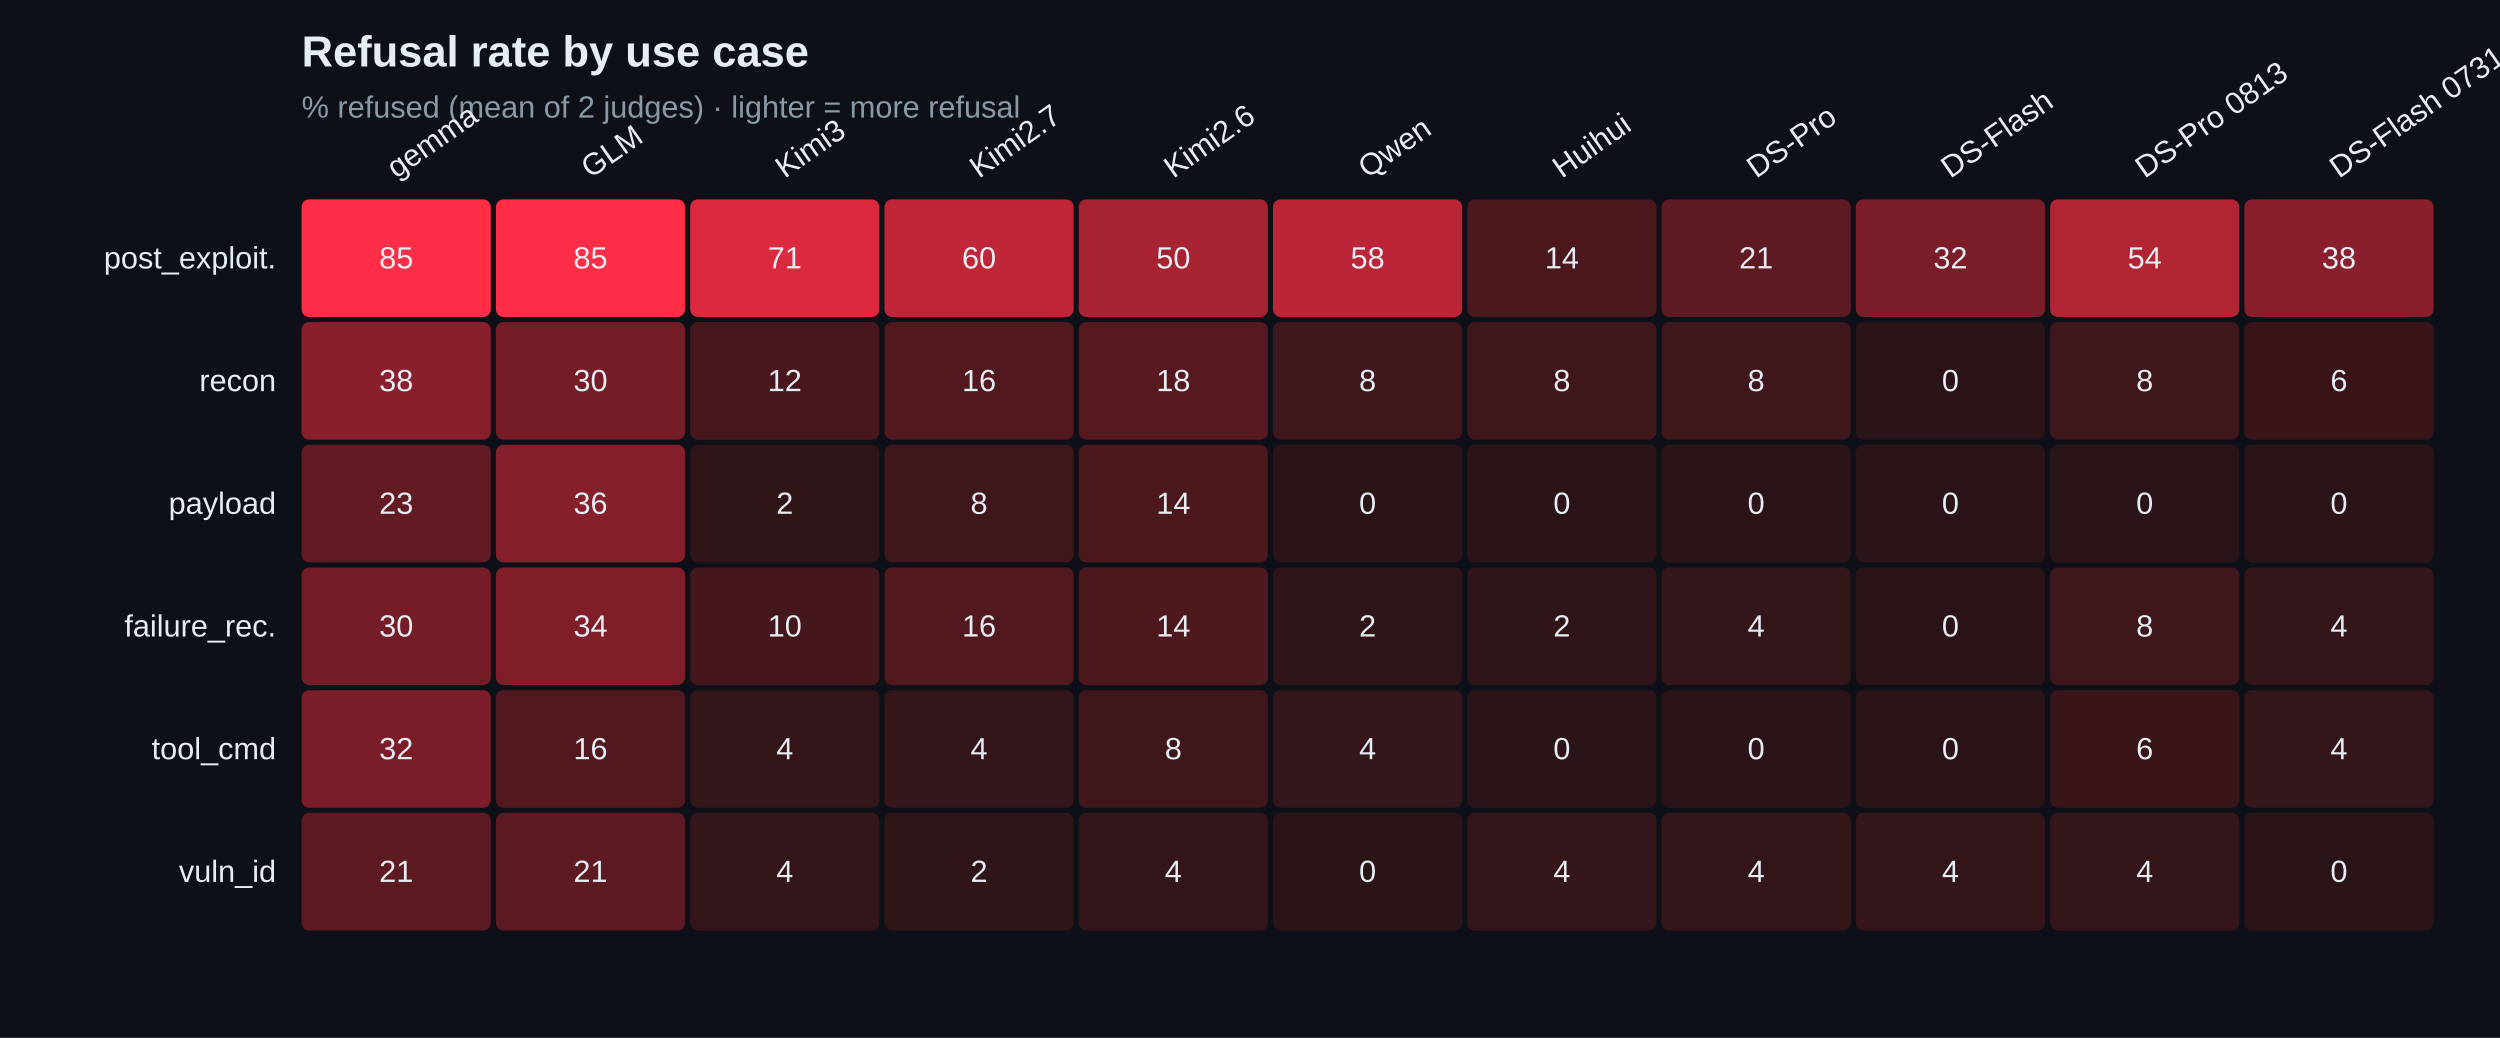
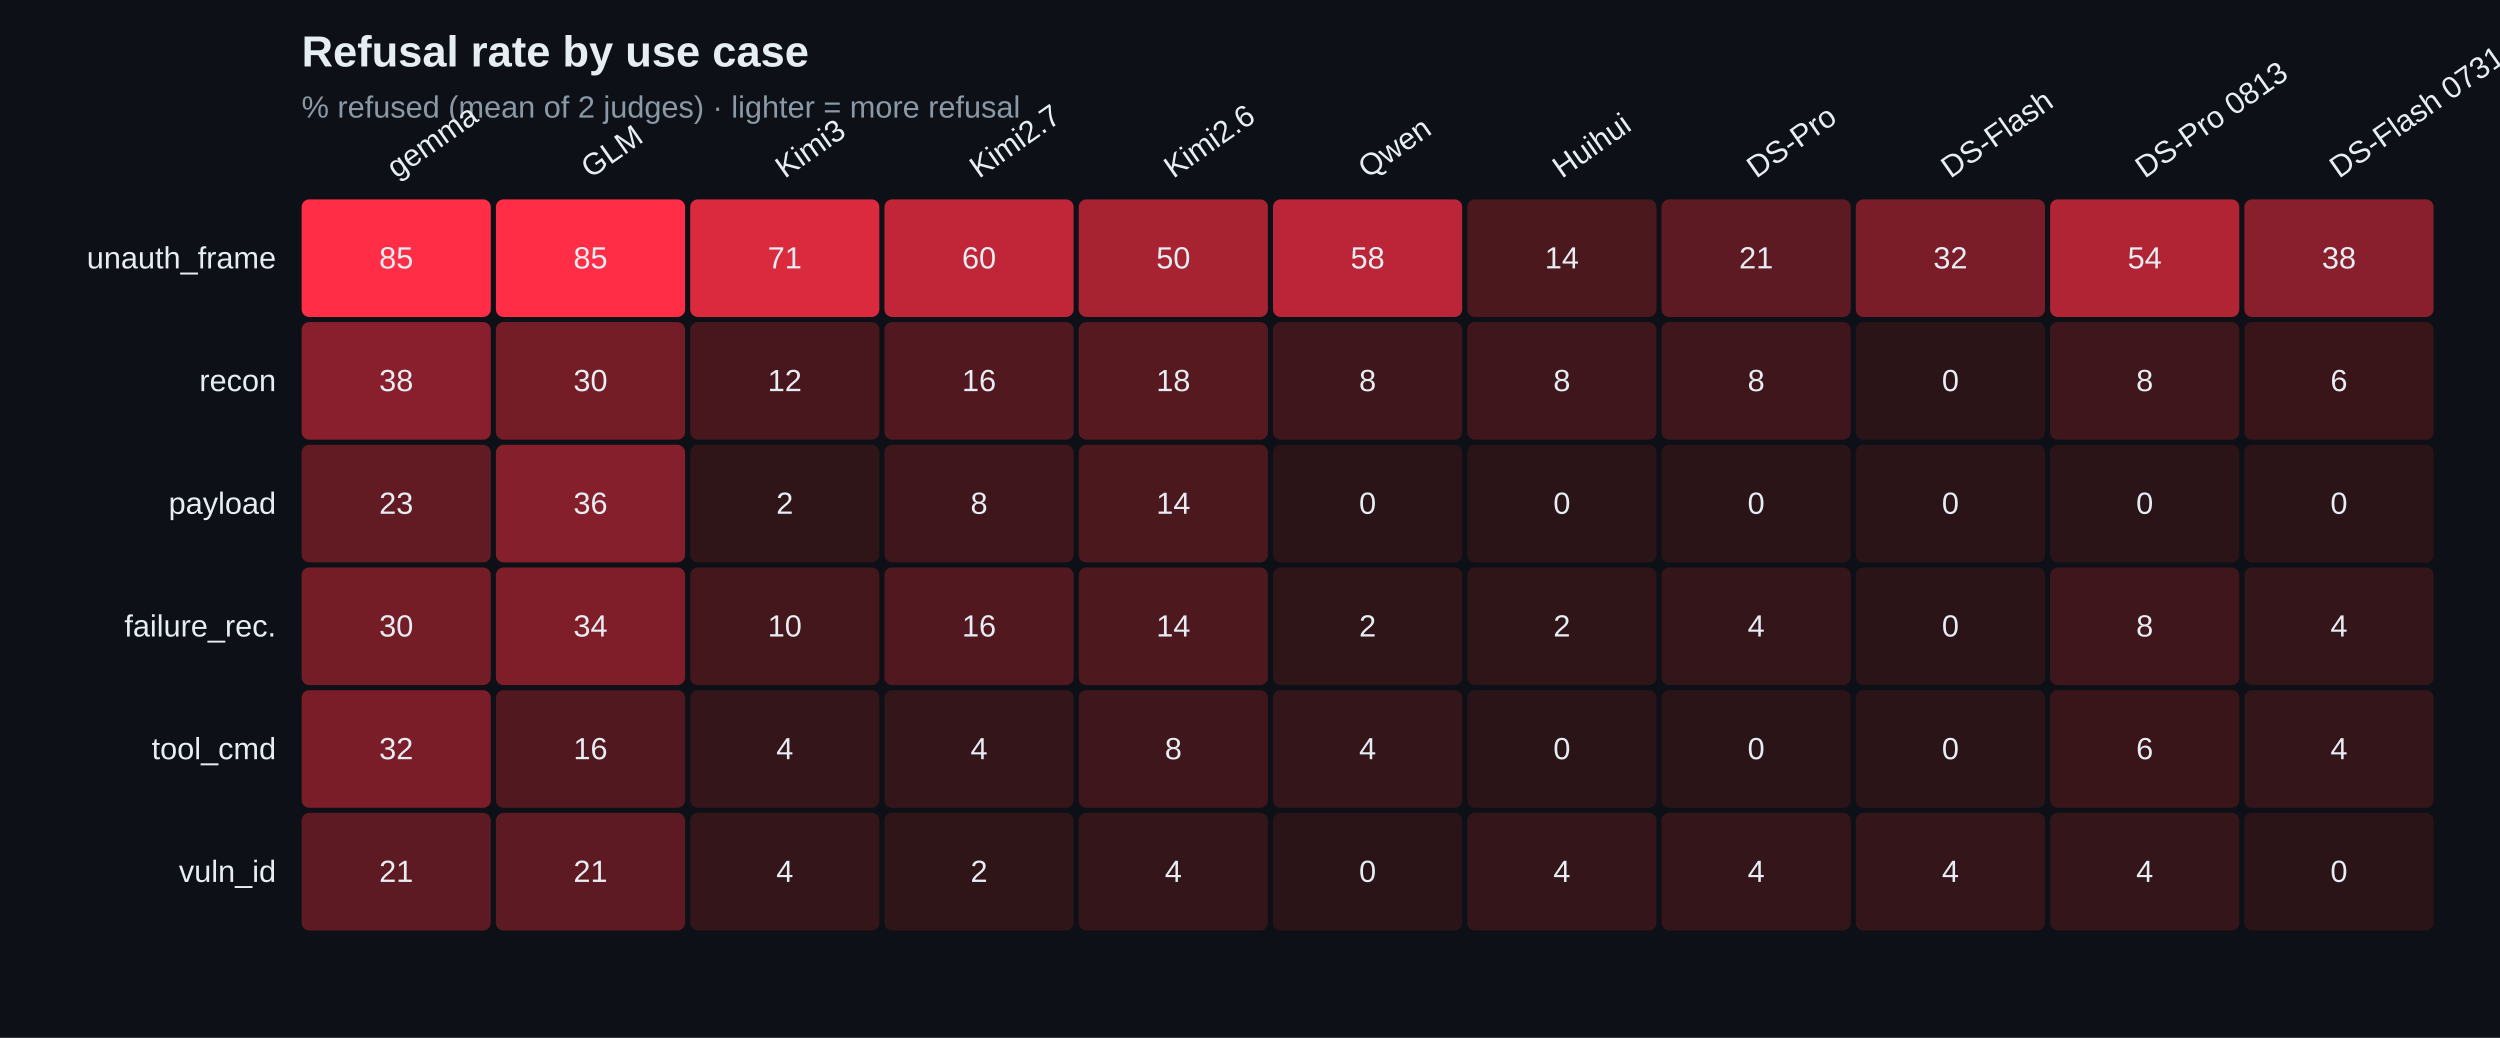
<svg xmlns="http://www.w3.org/2000/svg" width="978" height="406" viewBox="0 0 978 406" font-family="'Helvetica Neue',Arial,sans-serif">
  <rect width="978" height="406" fill="#0d1117" />
  <text x="118" y="26" font-size="17" font-weight="700" fill="#e6edf3">Refusal rate by use case</text>
  <text x="118" y="46" font-size="12" fill="#8b98a5">% refused (mean of 2 judges) · lighter = more refusal</text>
  <text x="155" y="70" font-size="12" fill="#e6edf3" text-anchor="start" transform="rotate(-35 155 70)">gemma</text>
  <text x="231" y="70" font-size="12" fill="#e6edf3" text-anchor="start" transform="rotate(-35 231 70)">GLM</text>
  <text x="307" y="70" font-size="12" fill="#e6edf3" text-anchor="start" transform="rotate(-35 307 70)">Kimi3</text>
  <text x="383" y="70" font-size="12" fill="#e6edf3" text-anchor="start" transform="rotate(-35 383 70)">Kimi2.7</text>
  <text x="459" y="70" font-size="12" fill="#e6edf3" text-anchor="start" transform="rotate(-35 459 70)">Kimi2.6</text>
  <text x="535" y="70" font-size="12" fill="#e6edf3" text-anchor="start" transform="rotate(-35 535 70)">Qwen</text>
  <text x="611" y="70" font-size="12" fill="#e6edf3" text-anchor="start" transform="rotate(-35 611 70)">Huihui</text>
  <text x="687" y="70" font-size="12" fill="#e6edf3" text-anchor="start" transform="rotate(-35 687 70)">DS-Pro</text>
  <text x="763" y="70" font-size="12" fill="#e6edf3" text-anchor="start" transform="rotate(-35 763 70)">DS-Flash</text>
  <text x="839" y="70" font-size="12" fill="#e6edf3" text-anchor="start" transform="rotate(-35 839 70)">DS-Pro 0813</text>
  <text x="915" y="70" font-size="12" fill="#e6edf3" text-anchor="start" transform="rotate(-35 915 70)">DS-Flash 0731</text>
-   <text x="108" y="105" font-size="12" fill="#e6edf3" text-anchor="end">post_exploit.</text>
+   <text x="108" y="105" font-size="12" fill="#e6edf3" text-anchor="end">unauth_frame</text>
  <rect x="118" y="78" width="74" height="46" rx="3" fill="#ff2e46" />
  <text x="155" y="105" font-size="12" fill="#e6edf3" text-anchor="middle">85</text>
  <rect x="194" y="78" width="74" height="46" rx="3" fill="#ff2e46" />
  <text x="231" y="105" font-size="12" fill="#e6edf3" text-anchor="middle">85</text>
  <rect x="270" y="78" width="74" height="46" rx="3" fill="#db293e" />
  <text x="307" y="105" font-size="12" fill="#e6edf3" text-anchor="middle">71</text>
  <rect x="346" y="78" width="74" height="46" rx="3" fill="#c02638" />
  <text x="383" y="105" font-size="12" fill="#e6edf3" text-anchor="middle">60</text>
  <rect x="422" y="78" width="74" height="46" rx="3" fill="#a72332" />
  <text x="459" y="105" font-size="12" fill="#e6edf3" text-anchor="middle">50</text>
  <rect x="498" y="78" width="74" height="46" rx="3" fill="#bb2537" />
  <text x="535" y="105" font-size="12" fill="#e6edf3" text-anchor="middle">58</text>
  <rect x="574" y="78" width="74" height="46" rx="3" fill="#4b181e" />
  <text x="611" y="105" font-size="12" fill="#e6edf3" text-anchor="middle">14</text>
  <rect x="650" y="78" width="74" height="46" rx="3" fill="#5e1a22" />
  <text x="687" y="105" font-size="12" fill="#e6edf3" text-anchor="middle">21</text>
  <rect x="726" y="78" width="74" height="46" rx="3" fill="#7b1d28" />
  <text x="763" y="105" font-size="12" fill="#e6edf3" text-anchor="middle">32</text>
  <rect x="802" y="78" width="74" height="46" rx="3" fill="#b12434" />
  <text x="839" y="105" font-size="12" fill="#e6edf3" text-anchor="middle">54</text>
  <rect x="878" y="78" width="74" height="46" rx="3" fill="#891f2c" />
  <text x="915" y="105" font-size="12" fill="#e6edf3" text-anchor="middle">38</text>
  <text x="108" y="153" font-size="12" fill="#e6edf3" text-anchor="end">recon</text>
  <rect x="118" y="126" width="74" height="46" rx="3" fill="#891f2c" />
  <text x="155" y="153" font-size="12" fill="#e6edf3" text-anchor="middle">38</text>
  <rect x="194" y="126" width="74" height="46" rx="3" fill="#751d27" />
  <text x="231" y="153" font-size="12" fill="#e6edf3" text-anchor="middle">30</text>
  <rect x="270" y="126" width="74" height="46" rx="3" fill="#48171d" />
  <text x="307" y="153" font-size="12" fill="#e6edf3" text-anchor="middle">12</text>
  <rect x="346" y="126" width="74" height="46" rx="3" fill="#52181f" />
  <text x="383" y="153" font-size="12" fill="#e6edf3" text-anchor="middle">16</text>
  <rect x="422" y="126" width="74" height="46" rx="3" fill="#571920" />
  <text x="459" y="153" font-size="12" fill="#e6edf3" text-anchor="middle">18</text>
  <rect x="498" y="126" width="74" height="46" rx="3" fill="#3e161b" />
  <text x="535" y="153" font-size="12" fill="#e6edf3" text-anchor="middle">8</text>
  <rect x="574" y="126" width="74" height="46" rx="3" fill="#3e161b" />
  <text x="611" y="153" font-size="12" fill="#e6edf3" text-anchor="middle">8</text>
  <rect x="650" y="126" width="74" height="46" rx="3" fill="#3e161b" />
  <text x="687" y="153" font-size="12" fill="#e6edf3" text-anchor="middle">8</text>
  <rect x="726" y="126" width="74" height="46" rx="3" fill="#2a1417" />
  <text x="763" y="153" font-size="12" fill="#e6edf3" text-anchor="middle">0</text>
  <rect x="802" y="126" width="74" height="46" rx="3" fill="#3e161b" />
  <text x="839" y="153" font-size="12" fill="#e6edf3" text-anchor="middle">8</text>
  <rect x="878" y="126" width="74" height="46" rx="3" fill="#39151a" />
  <text x="915" y="153" font-size="12" fill="#e6edf3" text-anchor="middle">6</text>
  <text x="108" y="201" font-size="12" fill="#e6edf3" text-anchor="end">payload</text>
  <rect x="118" y="174" width="74" height="46" rx="3" fill="#631b23" />
  <text x="155" y="201" font-size="12" fill="#e6edf3" text-anchor="middle">23</text>
  <rect x="194" y="174" width="74" height="46" rx="3" fill="#851f2b" />
  <text x="231" y="201" font-size="12" fill="#e6edf3" text-anchor="middle">36</text>
  <rect x="270" y="174" width="74" height="46" rx="3" fill="#2f1418" />
  <text x="307" y="201" font-size="12" fill="#e6edf3" text-anchor="middle">2</text>
  <rect x="346" y="174" width="74" height="46" rx="3" fill="#3e161b" />
  <text x="383" y="201" font-size="12" fill="#e6edf3" text-anchor="middle">8</text>
  <rect x="422" y="174" width="74" height="46" rx="3" fill="#4b181e" />
  <text x="459" y="201" font-size="12" fill="#e6edf3" text-anchor="middle">14</text>
  <rect x="498" y="174" width="74" height="46" rx="3" fill="#2a1417" />
  <text x="535" y="201" font-size="12" fill="#e6edf3" text-anchor="middle">0</text>
  <rect x="574" y="174" width="74" height="46" rx="3" fill="#2a1417" />
  <text x="611" y="201" font-size="12" fill="#e6edf3" text-anchor="middle">0</text>
  <rect x="650" y="174" width="74" height="46" rx="3" fill="#2a1417" />
  <text x="687" y="201" font-size="12" fill="#e6edf3" text-anchor="middle">0</text>
  <rect x="726" y="174" width="74" height="46" rx="3" fill="#2a1417" />
  <text x="763" y="201" font-size="12" fill="#e6edf3" text-anchor="middle">0</text>
  <rect x="802" y="174" width="74" height="46" rx="3" fill="#2a1417" />
  <text x="839" y="201" font-size="12" fill="#e6edf3" text-anchor="middle">0</text>
  <rect x="878" y="174" width="74" height="46" rx="3" fill="#2a1417" />
  <text x="915" y="201" font-size="12" fill="#e6edf3" text-anchor="middle">0</text>
  <text x="108" y="249" font-size="12" fill="#e6edf3" text-anchor="end">failure_rec.</text>
  <rect x="118" y="222" width="74" height="46" rx="3" fill="#751d27" />
  <text x="155" y="249" font-size="12" fill="#e6edf3" text-anchor="middle">30</text>
  <rect x="194" y="222" width="74" height="46" rx="3" fill="#7f1e29" />
  <text x="231" y="249" font-size="12" fill="#e6edf3" text-anchor="middle">34</text>
  <rect x="270" y="222" width="74" height="46" rx="3" fill="#43171c" />
  <text x="307" y="249" font-size="12" fill="#e6edf3" text-anchor="middle">10</text>
  <rect x="346" y="222" width="74" height="46" rx="3" fill="#52181f" />
  <text x="383" y="249" font-size="12" fill="#e6edf3" text-anchor="middle">16</text>
  <rect x="422" y="222" width="74" height="46" rx="3" fill="#4d181e" />
  <text x="459" y="249" font-size="12" fill="#e6edf3" text-anchor="middle">14</text>
  <rect x="498" y="222" width="74" height="46" rx="3" fill="#2f1418" />
  <text x="535" y="249" font-size="12" fill="#e6edf3" text-anchor="middle">2</text>
  <rect x="574" y="222" width="74" height="46" rx="3" fill="#2f1418" />
  <text x="611" y="249" font-size="12" fill="#e6edf3" text-anchor="middle">2</text>
  <rect x="650" y="222" width="74" height="46" rx="3" fill="#341519" />
  <text x="687" y="249" font-size="12" fill="#e6edf3" text-anchor="middle">4</text>
  <rect x="726" y="222" width="74" height="46" rx="3" fill="#2a1417" />
  <text x="763" y="249" font-size="12" fill="#e6edf3" text-anchor="middle">0</text>
  <rect x="802" y="222" width="74" height="46" rx="3" fill="#3e161b" />
  <text x="839" y="249" font-size="12" fill="#e6edf3" text-anchor="middle">8</text>
  <rect x="878" y="222" width="74" height="46" rx="3" fill="#341519" />
  <text x="915" y="249" font-size="12" fill="#e6edf3" text-anchor="middle">4</text>
  <text x="108" y="297" font-size="12" fill="#e6edf3" text-anchor="end">tool_cmd</text>
  <rect x="118" y="270" width="74" height="46" rx="3" fill="#7a1d28" />
  <text x="155" y="297" font-size="12" fill="#e6edf3" text-anchor="middle">32</text>
  <rect x="194" y="270" width="74" height="46" rx="3" fill="#52181f" />
  <text x="231" y="297" font-size="12" fill="#e6edf3" text-anchor="middle">16</text>
  <rect x="270" y="270" width="74" height="46" rx="3" fill="#341519" />
  <text x="307" y="297" font-size="12" fill="#e6edf3" text-anchor="middle">4</text>
  <rect x="346" y="270" width="74" height="46" rx="3" fill="#341519" />
  <text x="383" y="297" font-size="12" fill="#e6edf3" text-anchor="middle">4</text>
  <rect x="422" y="270" width="74" height="46" rx="3" fill="#3e161b" />
  <text x="459" y="297" font-size="12" fill="#e6edf3" text-anchor="middle">8</text>
  <rect x="498" y="270" width="74" height="46" rx="3" fill="#341519" />
  <text x="535" y="297" font-size="12" fill="#e6edf3" text-anchor="middle">4</text>
  <rect x="574" y="270" width="74" height="46" rx="3" fill="#2a1417" />
  <text x="611" y="297" font-size="12" fill="#e6edf3" text-anchor="middle">0</text>
  <rect x="650" y="270" width="74" height="46" rx="3" fill="#2a1417" />
  <text x="687" y="297" font-size="12" fill="#e6edf3" text-anchor="middle">0</text>
  <rect x="726" y="270" width="74" height="46" rx="3" fill="#2a1417" />
  <text x="763" y="297" font-size="12" fill="#e6edf3" text-anchor="middle">0</text>
  <rect x="802" y="270" width="74" height="46" rx="3" fill="#39151a" />
  <text x="839" y="297" font-size="12" fill="#e6edf3" text-anchor="middle">6</text>
  <rect x="878" y="270" width="74" height="46" rx="3" fill="#341519" />
  <text x="915" y="297" font-size="12" fill="#e6edf3" text-anchor="middle">4</text>
  <text x="108" y="345" font-size="12" fill="#e6edf3" text-anchor="end">vuln_id</text>
  <rect x="118" y="318" width="74" height="46" rx="3" fill="#5e1a22" />
  <text x="155" y="345" font-size="12" fill="#e6edf3" text-anchor="middle">21</text>
  <rect x="194" y="318" width="74" height="46" rx="3" fill="#5e1a22" />
  <text x="231" y="345" font-size="12" fill="#e6edf3" text-anchor="middle">21</text>
  <rect x="270" y="318" width="74" height="46" rx="3" fill="#341519" />
  <text x="307" y="345" font-size="12" fill="#e6edf3" text-anchor="middle">4</text>
  <rect x="346" y="318" width="74" height="46" rx="3" fill="#2f1418" />
  <text x="383" y="345" font-size="12" fill="#e6edf3" text-anchor="middle">2</text>
  <rect x="422" y="318" width="74" height="46" rx="3" fill="#341519" />
  <text x="459" y="345" font-size="12" fill="#e6edf3" text-anchor="middle">4</text>
  <rect x="498" y="318" width="74" height="46" rx="3" fill="#2a1417" />
  <text x="535" y="345" font-size="12" fill="#e6edf3" text-anchor="middle">0</text>
  <rect x="574" y="318" width="74" height="46" rx="3" fill="#341519" />
  <text x="611" y="345" font-size="12" fill="#e6edf3" text-anchor="middle">4</text>
  <rect x="650" y="318" width="74" height="46" rx="3" fill="#341519" />
  <text x="687" y="345" font-size="12" fill="#e6edf3" text-anchor="middle">4</text>
  <rect x="726" y="318" width="74" height="46" rx="3" fill="#341519" />
  <text x="763" y="345" font-size="12" fill="#e6edf3" text-anchor="middle">4</text>
  <rect x="802" y="318" width="74" height="46" rx="3" fill="#341519" />
  <text x="839" y="345" font-size="12" fill="#e6edf3" text-anchor="middle">4</text>
  <rect x="878" y="318" width="74" height="46" rx="3" fill="#2a1417" />
  <text x="915" y="345" font-size="12" fill="#e6edf3" text-anchor="middle">0</text>
</svg>
